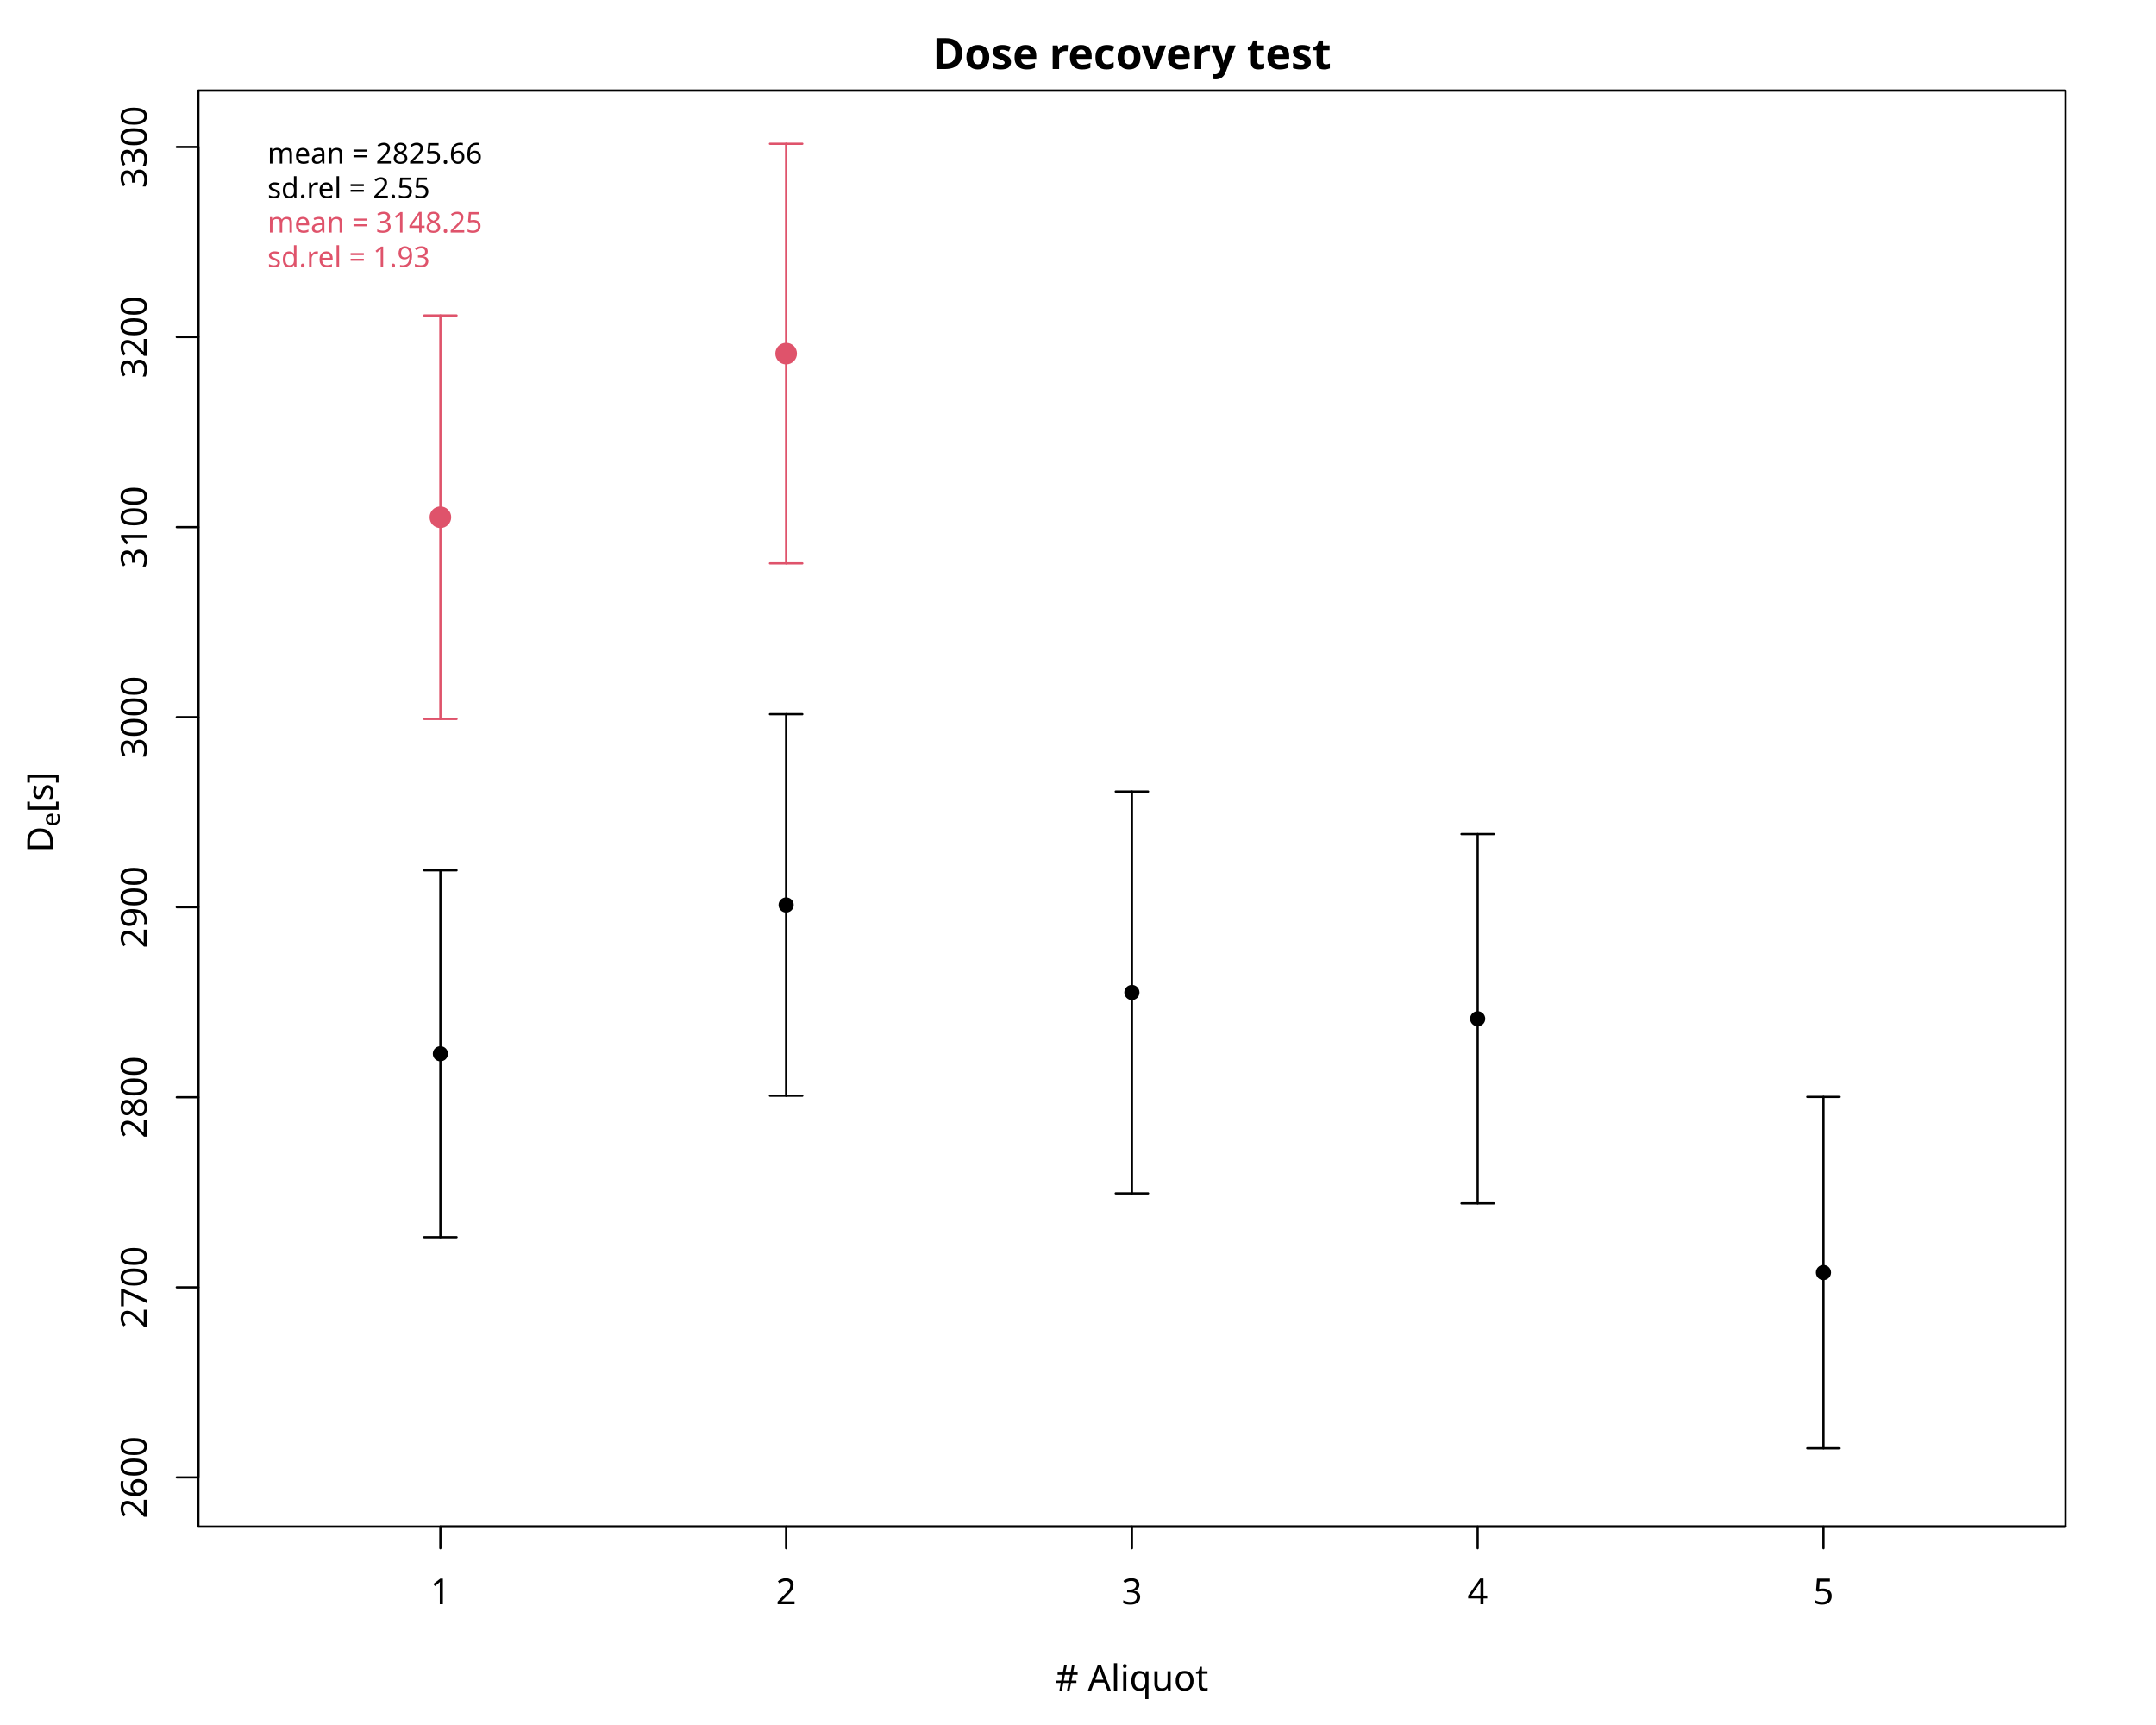
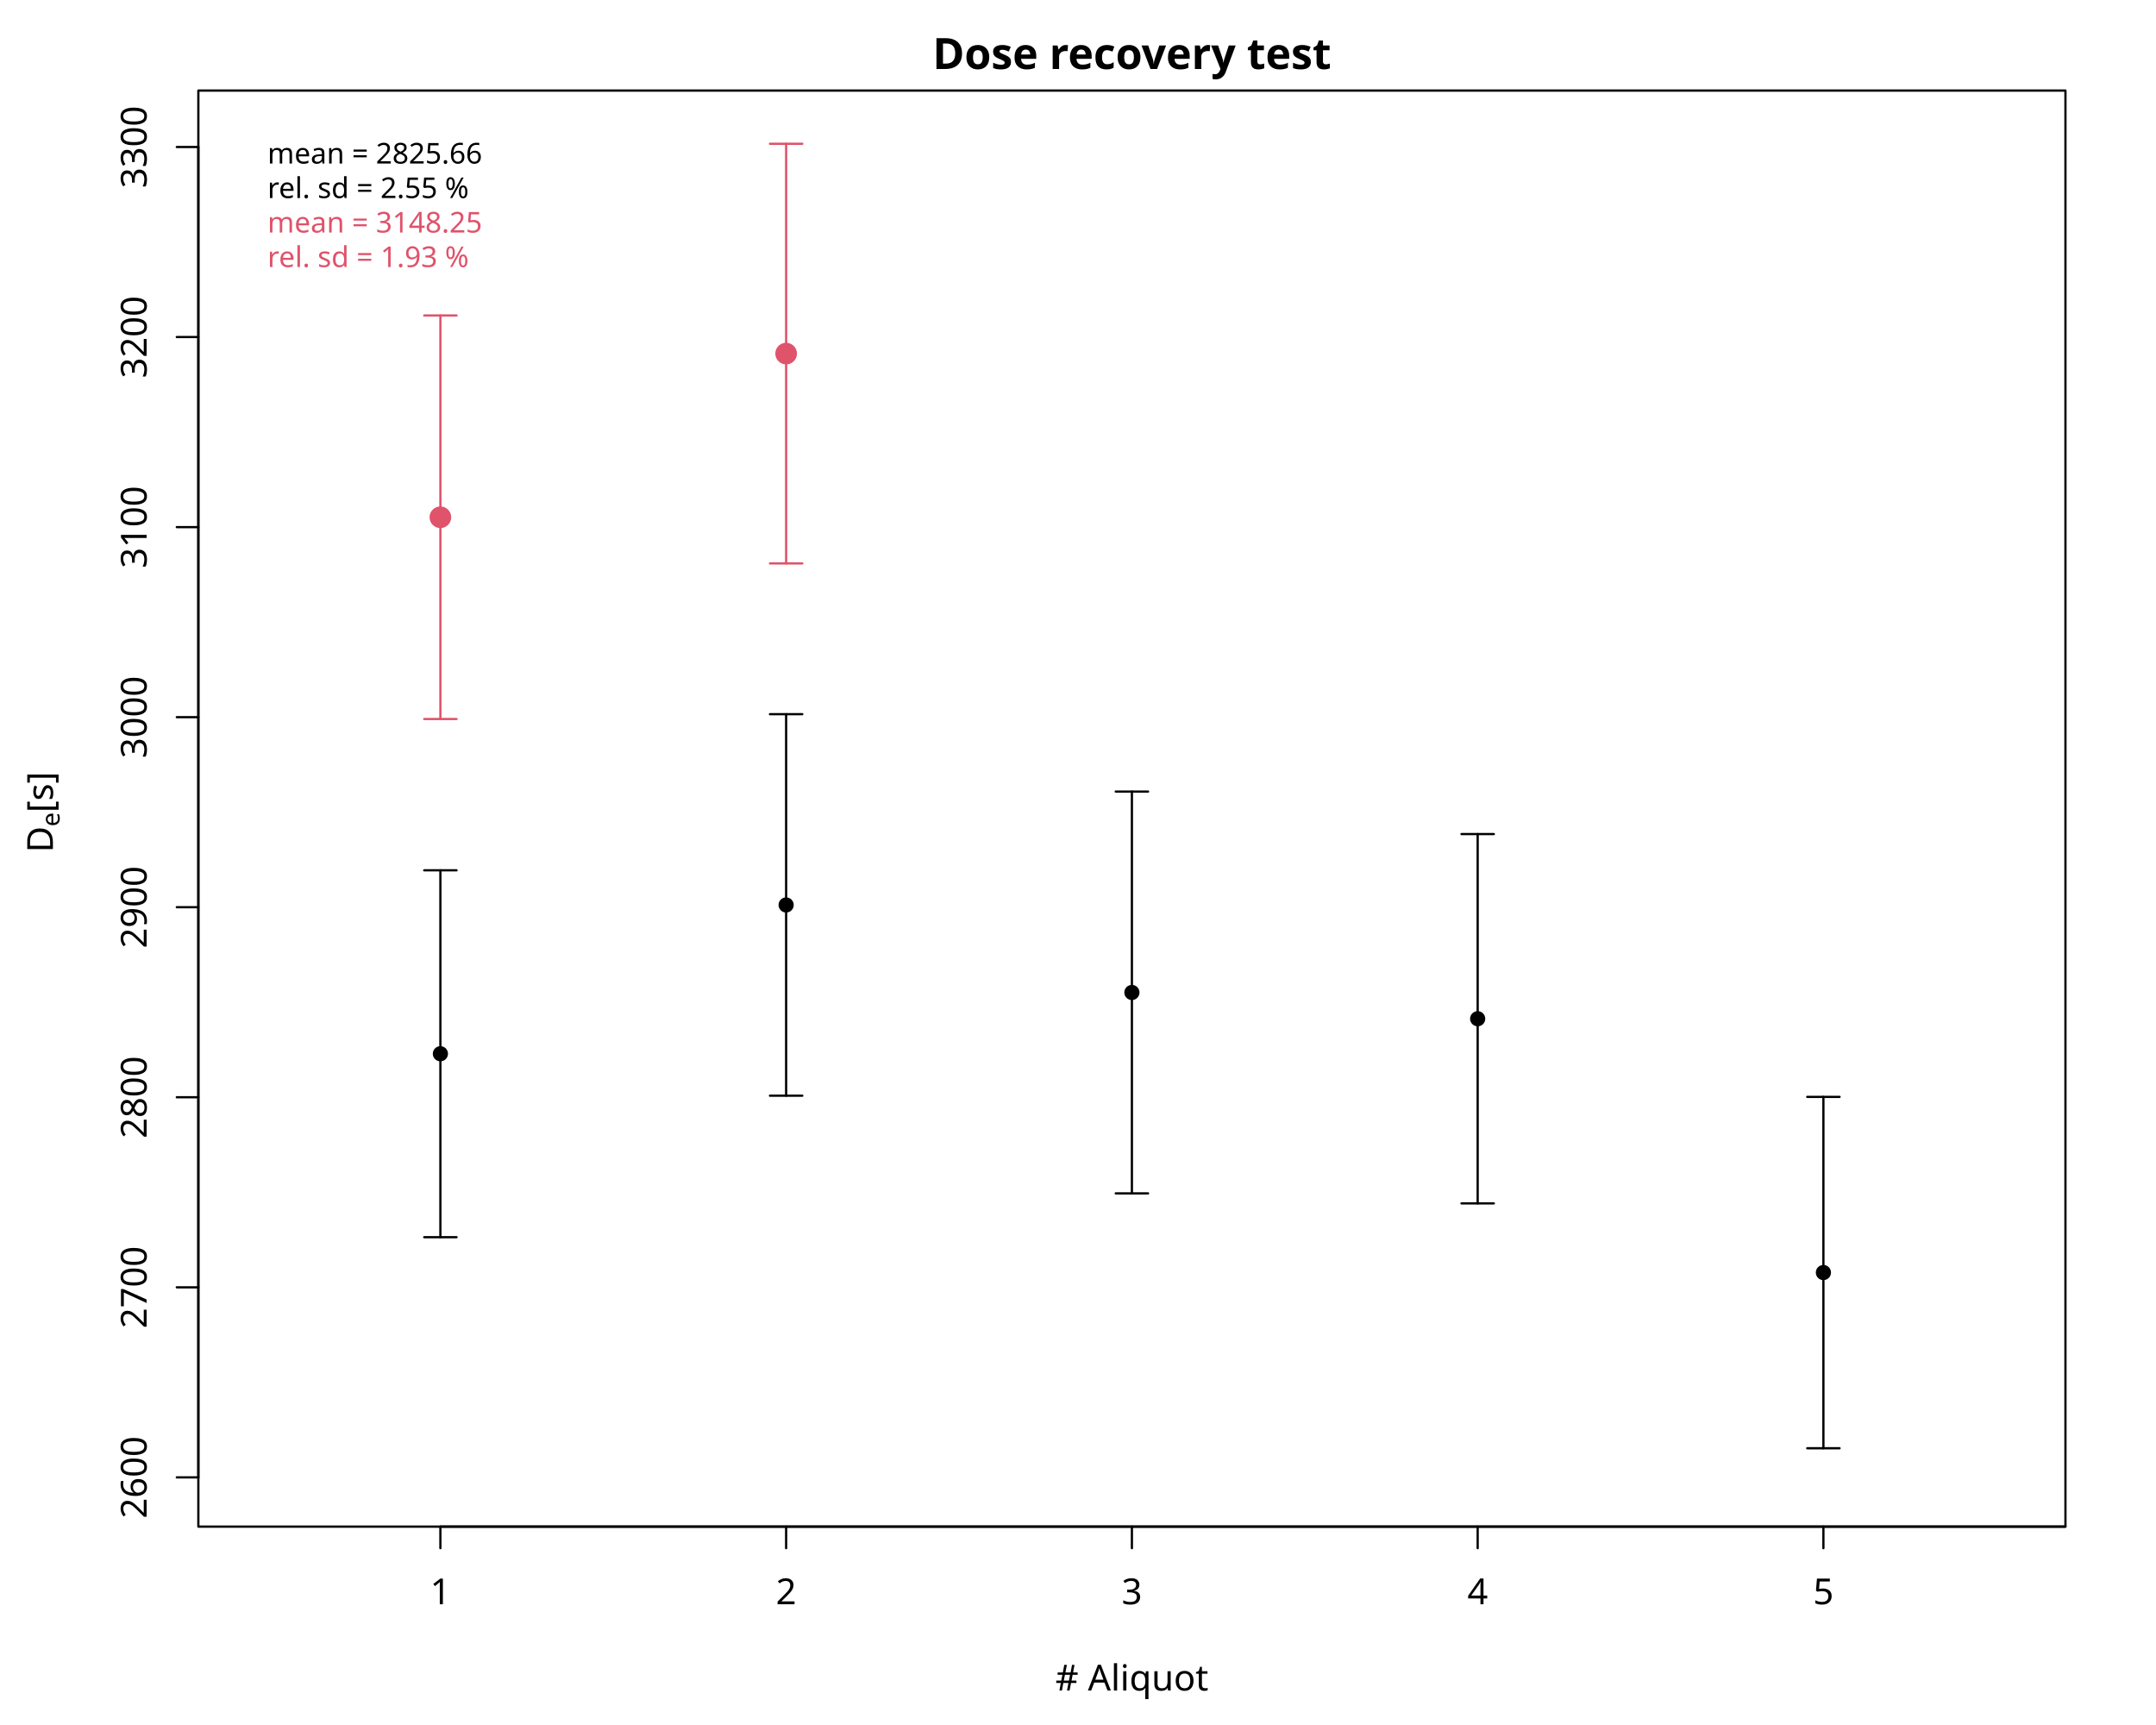
<svg xmlns="http://www.w3.org/2000/svg" class="svglite" data-engine-version="2.0" width="720.00pt" height="576.00pt" viewBox="0 0 720.00 576.00">
  <defs>
    <style type="text/css">
    .svglite line, .svglite polyline, .svglite polygon, .svglite path, .svglite rect, .svglite circle {
      fill: none;
      stroke: #000000;
      stroke-linecap: round;
      stroke-linejoin: round;
      stroke-miterlimit: 10.00;
    }
  </style>
  </defs>
  <rect width="100%" height="100%" style="stroke: none; fill: #FFFFFF;" />
  <defs>
    <clipPath id="cpMC4wMHw3MjAuMDB8MC4wMHw1NzYuMDA=">
      <rect x="0.00" y="0.00" width="720.00" height="576.00" />
    </clipPath>
  </defs>
  <g clip-path="url(#cpMC4wMHw3MjAuMDB8MC4wMHw1NzYuMDA=)">
    <line x1="66.24" y1="493.31" x2="66.24" y2="49.09" style="stroke-width: 0.75;" />
    <line x1="66.24" y1="493.31" x2="59.04" y2="493.31" style="stroke-width: 0.75;" />
    <line x1="66.24" y1="429.85" x2="59.04" y2="429.85" style="stroke-width: 0.75;" />
    <line x1="66.24" y1="366.39" x2="59.04" y2="366.39" style="stroke-width: 0.75;" />
    <line x1="66.24" y1="302.93" x2="59.04" y2="302.93" style="stroke-width: 0.75;" />
    <line x1="66.24" y1="239.47" x2="59.04" y2="239.47" style="stroke-width: 0.75;" />
    <line x1="66.24" y1="176.01" x2="59.04" y2="176.01" style="stroke-width: 0.75;" />
    <line x1="66.24" y1="112.55" x2="59.04" y2="112.55" style="stroke-width: 0.75;" />
    <line x1="66.24" y1="49.09" x2="59.04" y2="49.09" style="stroke-width: 0.75;" />
    <text transform="translate(48.96,493.31) rotate(-90)" text-anchor="middle" style="font-size: 12.00px; font-family: sans;" textLength="26.70px" lengthAdjust="spacingAndGlyphs">2600</text>
    <text transform="translate(48.96,429.85) rotate(-90)" text-anchor="middle" style="font-size: 12.00px; font-family: sans;" textLength="26.70px" lengthAdjust="spacingAndGlyphs">2700</text>
    <text transform="translate(48.96,366.39) rotate(-90)" text-anchor="middle" style="font-size: 12.00px; font-family: sans;" textLength="26.70px" lengthAdjust="spacingAndGlyphs">2800</text>
    <text transform="translate(48.96,302.93) rotate(-90)" text-anchor="middle" style="font-size: 12.00px; font-family: sans;" textLength="26.70px" lengthAdjust="spacingAndGlyphs">2900</text>
    <text transform="translate(48.96,239.47) rotate(-90)" text-anchor="middle" style="font-size: 12.00px; font-family: sans;" textLength="26.70px" lengthAdjust="spacingAndGlyphs">3000</text>
    <text transform="translate(48.96,176.01) rotate(-90)" text-anchor="middle" style="font-size: 12.00px; font-family: sans;" textLength="26.70px" lengthAdjust="spacingAndGlyphs">3100</text>
    <text transform="translate(48.96,112.55) rotate(-90)" text-anchor="middle" style="font-size: 12.00px; font-family: sans;" textLength="26.70px" lengthAdjust="spacingAndGlyphs">3200</text>
    <text transform="translate(48.96,49.09) rotate(-90)" text-anchor="middle" style="font-size: 12.00px; font-family: sans;" textLength="26.70px" lengthAdjust="spacingAndGlyphs">3300</text>
    <polygon points="66.24,509.76 689.76,509.76 689.76,30.24 66.24,30.24 " style="stroke-width: 0.75; fill: none;" />
    <text x="378.00" y="564.48" text-anchor="middle" style="font-size: 12.00px; font-family: sans;" textLength="46.70px" lengthAdjust="spacingAndGlyphs"># Aliquot</text>
    <text transform="translate(17.67,284.67) rotate(-90)" style="font-size: 12.00px; font-family: sans;" textLength="8.67px" lengthAdjust="spacingAndGlyphs">D</text>
    <text transform="translate(19.89,276.00) rotate(-90)" style="font-size: 8.40px; font-family: sans;" textLength="4.67px" lengthAdjust="spacingAndGlyphs">e</text>
    <text transform="translate(17.67,271.33) rotate(-90)" style="font-size: 12.00px; font-family: sans;" textLength="16.01px" lengthAdjust="spacingAndGlyphs"> [s]</text>
    <line x1="147.07" y1="509.76" x2="689.76" y2="509.76" style="stroke-width: 0.75;" />
    <line x1="147.07" y1="509.76" x2="147.07" y2="516.96" style="stroke-width: 0.75;" />
    <line x1="262.53" y1="509.76" x2="262.53" y2="516.96" style="stroke-width: 0.75;" />
    <line x1="378.00" y1="509.76" x2="378.00" y2="516.96" style="stroke-width: 0.75;" />
    <line x1="493.47" y1="509.76" x2="493.47" y2="516.96" style="stroke-width: 0.75;" />
    <line x1="608.93" y1="509.76" x2="608.93" y2="516.96" style="stroke-width: 0.75;" />
    <text x="147.07" y="535.68" text-anchor="middle" style="font-size: 12.00px; font-family: sans;" textLength="6.67px" lengthAdjust="spacingAndGlyphs">1</text>
    <text x="262.53" y="535.68" text-anchor="middle" style="font-size: 12.00px; font-family: sans;" textLength="6.67px" lengthAdjust="spacingAndGlyphs">2</text>
    <text x="378.00" y="535.68" text-anchor="middle" style="font-size: 12.00px; font-family: sans;" textLength="6.67px" lengthAdjust="spacingAndGlyphs">3</text>
    <text x="493.47" y="535.68" text-anchor="middle" style="font-size: 12.00px; font-family: sans;" textLength="6.67px" lengthAdjust="spacingAndGlyphs">4</text>
    <text x="608.93" y="535.68" text-anchor="middle" style="font-size: 12.00px; font-family: sans;" textLength="6.67px" lengthAdjust="spacingAndGlyphs">5</text>
    <text x="378.00" y="23.04" text-anchor="middle" style="font-size: 14.40px; font-weight: bold; font-family: sans;" textLength="120.08px" lengthAdjust="spacingAndGlyphs">Dose recovery test</text>
  </g>
  <defs>
    <clipPath id="cpNjYuMjR8Njg5Ljc2fDMwLjI0fDUwOS43Ng==">
      <rect x="66.24" y="30.24" width="623.52" height="479.52" />
    </clipPath>
  </defs>
  <g clip-path="url(#cpNjYuMjR8Njg5Ljc2fDMwLjI0fDUwOS43Ng==)">
    <circle cx="147.07" cy="351.86" r="2.16" style="stroke-width: 0.75; fill: #000000;" />
    <circle cx="262.53" cy="302.18" r="2.16" style="stroke-width: 0.75; fill: #000000;" />
    <circle cx="378.00" cy="331.40" r="2.16" style="stroke-width: 0.75; fill: #000000;" />
    <circle cx="493.47" cy="340.17" r="2.16" style="stroke-width: 0.75; fill: #000000;" />
    <circle cx="608.93" cy="424.92" r="2.16" style="stroke-width: 0.75; fill: #000000;" />
    <line x1="147.07" y1="290.61" x2="147.07" y2="413.11" style="stroke-width: 0.75;" />
    <polyline points="152.47,290.61 147.07,290.61 141.67,290.61 " style="stroke-width: 0.75;" />
    <polyline points="141.67,413.11 147.07,413.11 152.47,413.11 " style="stroke-width: 0.75;" />
    <line x1="262.53" y1="238.48" x2="262.53" y2="365.87" style="stroke-width: 0.75;" />
    <polyline points="267.93,238.48 262.53,238.48 257.13,238.48 " style="stroke-width: 0.75;" />
    <polyline points="257.13,365.87 262.53,365.87 267.93,365.87 " style="stroke-width: 0.75;" />
    <line x1="378.00" y1="264.32" x2="378.00" y2="398.48" style="stroke-width: 0.75;" />
    <polyline points="383.40,264.32 378.00,264.32 372.60,264.32 " style="stroke-width: 0.75;" />
    <polyline points="372.60,398.48 378.00,398.48 383.40,398.48 " style="stroke-width: 0.75;" />
    <line x1="493.47" y1="278.51" x2="493.47" y2="401.83" style="stroke-width: 0.75;" />
    <polyline points="498.87,278.51 493.47,278.51 488.07,278.51 " style="stroke-width: 0.75;" />
    <polyline points="488.07,401.83 493.47,401.83 498.87,401.83 " style="stroke-width: 0.75;" />
    <line x1="608.93" y1="366.26" x2="608.93" y2="483.59" style="stroke-width: 0.75;" />
    <polyline points="614.33,366.26 608.93,366.26 603.53,366.26 " style="stroke-width: 0.75;" />
    <polyline points="603.53,483.59 608.93,483.59 614.33,483.59 " style="stroke-width: 0.75;" />
-     <text x="89.33" y="54.61" style="font-size: 9.60px; font-family: sans;" textLength="72.33px" lengthAdjust="spacingAndGlyphs">mean = 2825.66 </text>
-     <text x="89.33" y="66.13" style="font-size: 9.60px; font-family: sans;" textLength="53.11px" lengthAdjust="spacingAndGlyphs">sd.rel = 2.55</text>
+     <text x="89.33" y="54.61" style="font-size: 9.60px; font-family: sans;" textLength="69.67px" lengthAdjust="spacingAndGlyphs">mean = 2825.66</text>
+     <text x="89.33" y="66.13" style="font-size: 9.60px; font-family: sans;" textLength="66.98px" lengthAdjust="spacingAndGlyphs">rel. sd = 2.55 %</text>
    <circle cx="147.07" cy="172.72" r="3.24" style="stroke-width: 0.75; stroke: #DF536B; fill: #DF536B;" />
    <circle cx="262.53" cy="118.07" r="3.24" style="stroke-width: 0.75; stroke: #DF536B; fill: #DF536B;" />
    <line x1="147.07" y1="105.35" x2="147.07" y2="240.09" style="stroke-width: 0.75; stroke: #DF536B;" />
    <polyline points="152.47,105.35 147.07,105.35 141.67,105.35 " style="stroke-width: 0.75; stroke: #DF536B;" />
    <polyline points="141.67,240.09 147.07,240.09 152.47,240.09 " style="stroke-width: 0.75; stroke: #DF536B;" />
    <line x1="262.53" y1="48.00" x2="262.53" y2="188.13" style="stroke-width: 0.75; stroke: #DF536B;" />
    <polyline points="267.93,48.00 262.53,48.00 257.13,48.00 " style="stroke-width: 0.75; stroke: #DF536B;" />
    <polyline points="257.13,188.13 262.53,188.13 267.93,188.13 " style="stroke-width: 0.75; stroke: #DF536B;" />
    <text x="89.33" y="54.61" style="font-size: 9.60px; fill: #DF536B; font-family: sans;" textLength="0.00px" lengthAdjust="spacingAndGlyphs" />
    <text x="89.33" y="66.13" style="font-size: 9.60px; fill: #DF536B; font-family: sans;" textLength="0.00px" lengthAdjust="spacingAndGlyphs" />
-     <text x="89.33" y="77.65" style="font-size: 9.60px; fill: #DF536B; font-family: sans;" textLength="72.33px" lengthAdjust="spacingAndGlyphs">mean = 3148.25 </text>
-     <text x="89.33" y="89.17" style="font-size: 9.60px; fill: #DF536B; font-family: sans;" textLength="53.11px" lengthAdjust="spacingAndGlyphs">sd.rel = 1.93</text>
+     <text x="89.33" y="77.65" style="font-size: 9.60px; fill: #DF536B; font-family: sans;" textLength="69.67px" lengthAdjust="spacingAndGlyphs">mean = 3148.25</text>
+     <text x="89.33" y="89.17" style="font-size: 9.60px; fill: #DF536B; font-family: sans;" textLength="66.98px" lengthAdjust="spacingAndGlyphs">rel. sd = 1.93 %</text>
  </g>
  <g clip-path="url(#cpMC4wMHw3MjAuMDB8MC4wMHw1NzYuMDA=)">
</g>
</svg>
